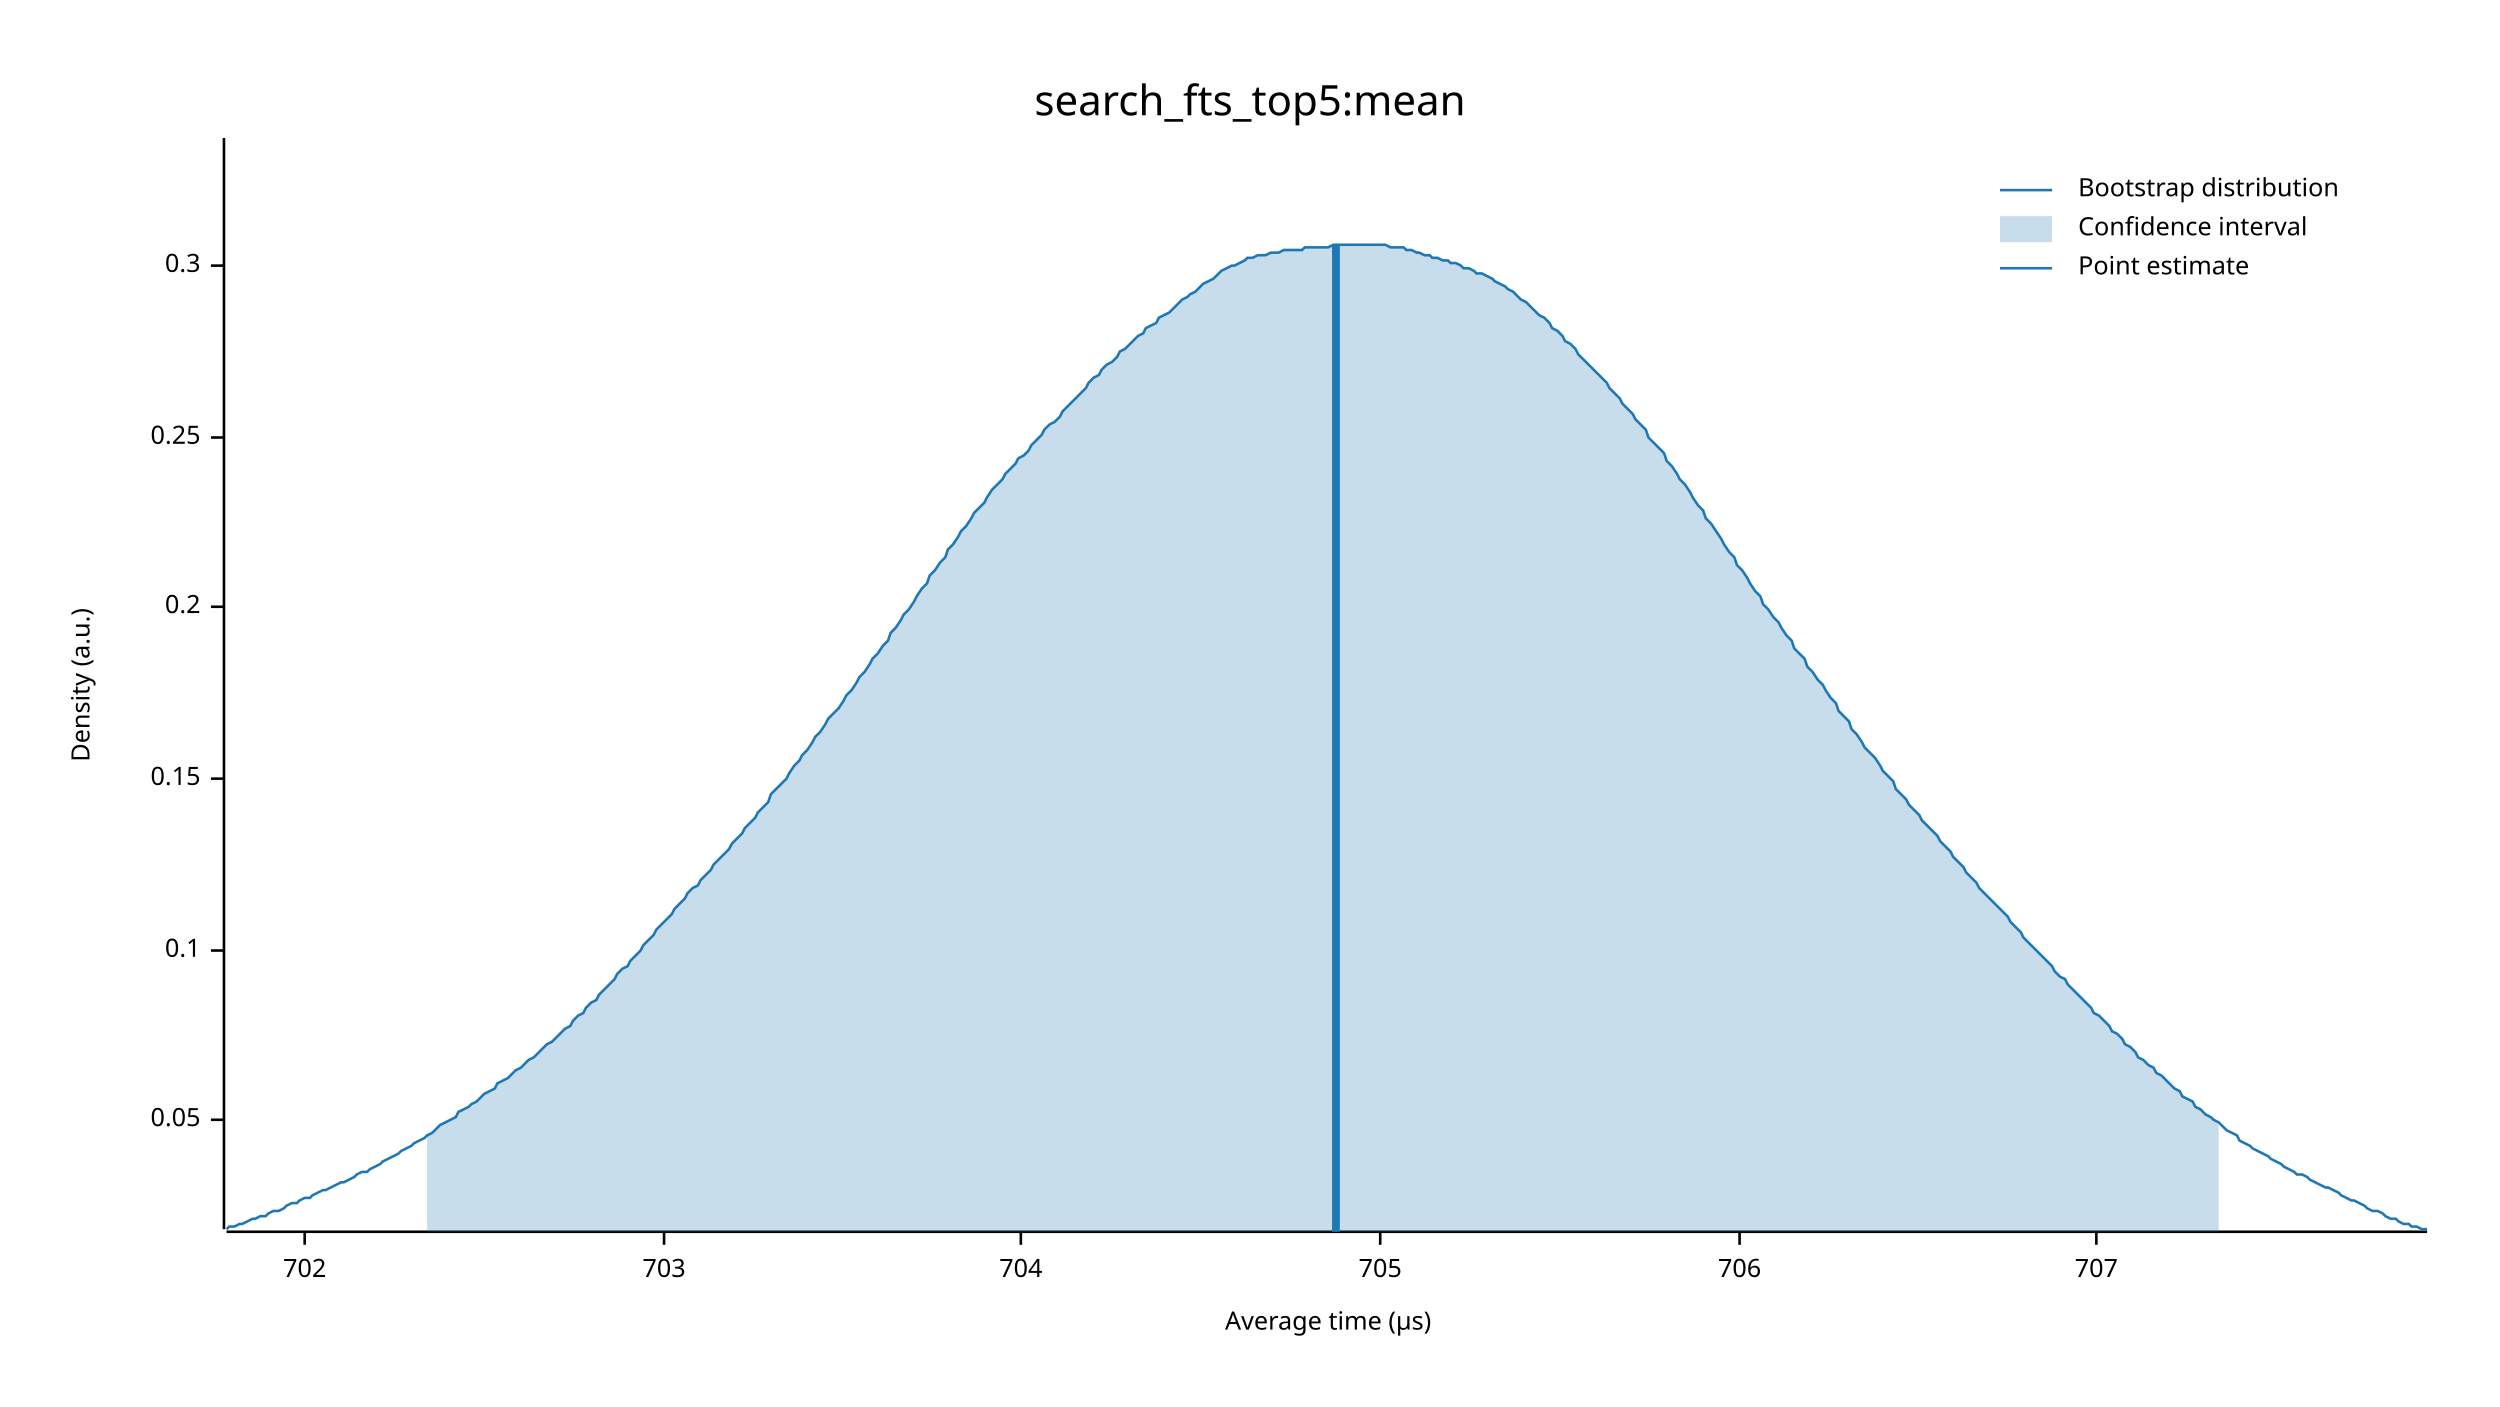
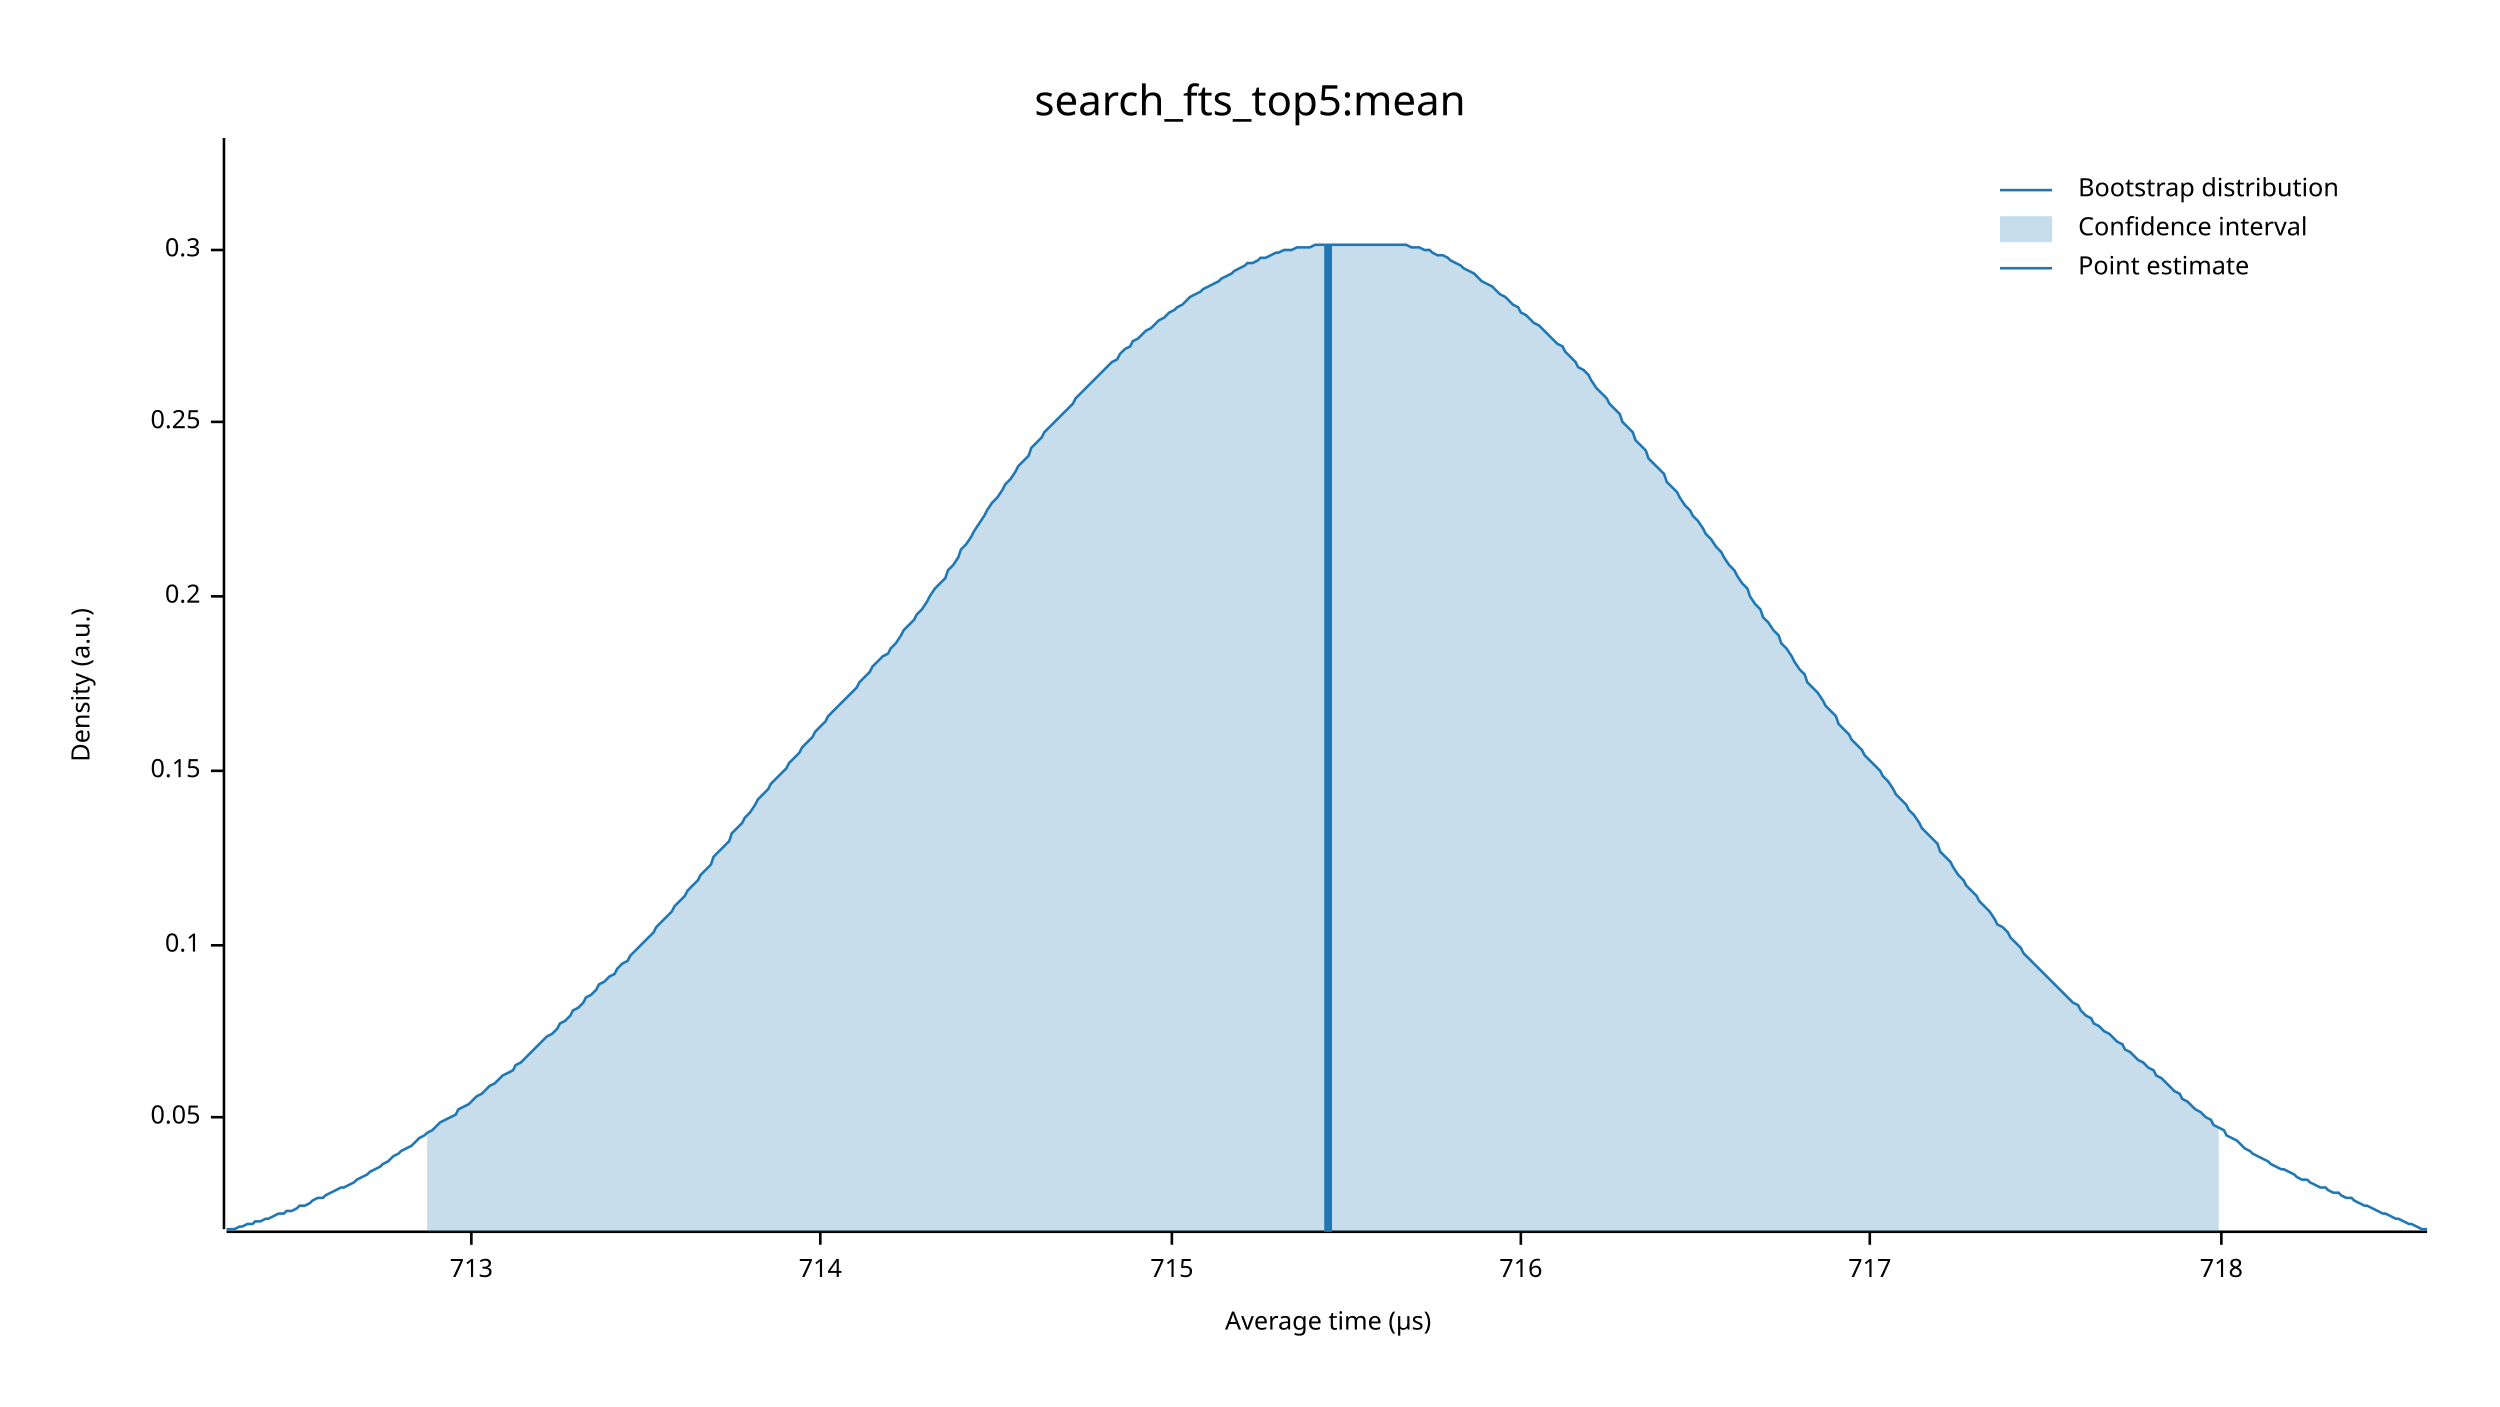
<svg xmlns="http://www.w3.org/2000/svg" width="960" height="540" viewBox="0 0 960 540">
  <text x="480" y="32" dy="0.76em" text-anchor="middle" font-family="sans-serif" font-size="16.129" opacity="1" fill="#000000">
search_fts_top5:mean
</text>
  <text x="27" y="263" dy="0.76em" text-anchor="middle" font-family="sans-serif" font-size="9.677" opacity="1" fill="#000000" transform="rotate(270, 27, 263)">
Density (a.u.)
</text>
  <text x="510" y="513" dy="-0.5ex" text-anchor="middle" font-family="sans-serif" font-size="9.677" opacity="1" fill="#000000">
Average time (µs)
</text>
  <polyline fill="none" opacity="1" stroke="#000000" stroke-width="1" points="86,53 86,472 " />
-   <text x="77" y="430" dy="0.5ex" text-anchor="end" font-family="sans-serif" font-size="9.677" opacity="1" fill="#000000">
+   <text x="77" y="429" dy="0.5ex" text-anchor="end" font-family="sans-serif" font-size="9.677" opacity="1" fill="#000000">
0.05
</text>
-   <polyline fill="none" opacity="1" stroke="#000000" stroke-width="1" points="81,430 86,430 " />
-   <text x="77" y="365" dy="0.5ex" text-anchor="end" font-family="sans-serif" font-size="9.677" opacity="1" fill="#000000">
+   <polyline fill="none" opacity="1" stroke="#000000" stroke-width="1" points="81,429 86,429 " />
+   <text x="77" y="363" dy="0.5ex" text-anchor="end" font-family="sans-serif" font-size="9.677" opacity="1" fill="#000000">
0.1
</text>
-   <polyline fill="none" opacity="1" stroke="#000000" stroke-width="1" points="81,365 86,365 " />
-   <text x="77" y="299" dy="0.5ex" text-anchor="end" font-family="sans-serif" font-size="9.677" opacity="1" fill="#000000">
+   <polyline fill="none" opacity="1" stroke="#000000" stroke-width="1" points="81,363 86,363 " />
+   <text x="77" y="296" dy="0.5ex" text-anchor="end" font-family="sans-serif" font-size="9.677" opacity="1" fill="#000000">
0.15
</text>
-   <polyline fill="none" opacity="1" stroke="#000000" stroke-width="1" points="81,299 86,299 " />
-   <text x="77" y="233" dy="0.5ex" text-anchor="end" font-family="sans-serif" font-size="9.677" opacity="1" fill="#000000">
+   <polyline fill="none" opacity="1" stroke="#000000" stroke-width="1" points="81,296 86,296 " />
+   <text x="77" y="229" dy="0.5ex" text-anchor="end" font-family="sans-serif" font-size="9.677" opacity="1" fill="#000000">
0.2
</text>
-   <polyline fill="none" opacity="1" stroke="#000000" stroke-width="1" points="81,233 86,233 " />
-   <text x="77" y="168" dy="0.5ex" text-anchor="end" font-family="sans-serif" font-size="9.677" opacity="1" fill="#000000">
+   <polyline fill="none" opacity="1" stroke="#000000" stroke-width="1" points="81,229 86,229 " />
+   <text x="77" y="162" dy="0.5ex" text-anchor="end" font-family="sans-serif" font-size="9.677" opacity="1" fill="#000000">
0.25
</text>
-   <polyline fill="none" opacity="1" stroke="#000000" stroke-width="1" points="81,168 86,168 " />
-   <text x="77" y="102" dy="0.5ex" text-anchor="end" font-family="sans-serif" font-size="9.677" opacity="1" fill="#000000">
+   <polyline fill="none" opacity="1" stroke="#000000" stroke-width="1" points="81,162 86,162 " />
+   <text x="77" y="96" dy="0.5ex" text-anchor="end" font-family="sans-serif" font-size="9.677" opacity="1" fill="#000000">
0.3
</text>
-   <polyline fill="none" opacity="1" stroke="#000000" stroke-width="1" points="81,102 86,102 " />
+   <polyline fill="none" opacity="1" stroke="#000000" stroke-width="1" points="81,96 86,96 " />
  <polyline fill="none" opacity="1" stroke="#000000" stroke-width="1" points="87,473 932,473 " />
-   <text x="117" y="483" dy="0.76em" text-anchor="middle" font-family="sans-serif" font-size="9.677" opacity="1" fill="#000000">
- 702
+   <text x="181" y="483" dy="0.76em" text-anchor="middle" font-family="sans-serif" font-size="9.677" opacity="1" fill="#000000">
+ 713
</text>
-   <polyline fill="none" opacity="1" stroke="#000000" stroke-width="1" points="117,473 117,478 " />
-   <text x="255" y="483" dy="0.76em" text-anchor="middle" font-family="sans-serif" font-size="9.677" opacity="1" fill="#000000">
- 703
+   <polyline fill="none" opacity="1" stroke="#000000" stroke-width="1" points="181,473 181,478 " />
+   <text x="315" y="483" dy="0.76em" text-anchor="middle" font-family="sans-serif" font-size="9.677" opacity="1" fill="#000000">
+ 714
</text>
-   <polyline fill="none" opacity="1" stroke="#000000" stroke-width="1" points="255,473 255,478 " />
-   <text x="392" y="483" dy="0.76em" text-anchor="middle" font-family="sans-serif" font-size="9.677" opacity="1" fill="#000000">
- 704
+   <polyline fill="none" opacity="1" stroke="#000000" stroke-width="1" points="315,473 315,478 " />
+   <text x="450" y="483" dy="0.76em" text-anchor="middle" font-family="sans-serif" font-size="9.677" opacity="1" fill="#000000">
+ 715
</text>
-   <polyline fill="none" opacity="1" stroke="#000000" stroke-width="1" points="392,473 392,478 " />
-   <text x="530" y="483" dy="0.76em" text-anchor="middle" font-family="sans-serif" font-size="9.677" opacity="1" fill="#000000">
- 705
+   <polyline fill="none" opacity="1" stroke="#000000" stroke-width="1" points="450,473 450,478 " />
+   <text x="584" y="483" dy="0.76em" text-anchor="middle" font-family="sans-serif" font-size="9.677" opacity="1" fill="#000000">
+ 716
</text>
-   <polyline fill="none" opacity="1" stroke="#000000" stroke-width="1" points="530,473 530,478 " />
-   <text x="668" y="483" dy="0.76em" text-anchor="middle" font-family="sans-serif" font-size="9.677" opacity="1" fill="#000000">
- 706
+   <polyline fill="none" opacity="1" stroke="#000000" stroke-width="1" points="584,473 584,478 " />
+   <text x="718" y="483" dy="0.76em" text-anchor="middle" font-family="sans-serif" font-size="9.677" opacity="1" fill="#000000">
+ 717
</text>
-   <polyline fill="none" opacity="1" stroke="#000000" stroke-width="1" points="668,473 668,478 " />
-   <text x="805" y="483" dy="0.76em" text-anchor="middle" font-family="sans-serif" font-size="9.677" opacity="1" fill="#000000">
- 707
+   <polyline fill="none" opacity="1" stroke="#000000" stroke-width="1" points="718,473 718,478 " />
+   <text x="853" y="483" dy="0.76em" text-anchor="middle" font-family="sans-serif" font-size="9.677" opacity="1" fill="#000000">
+ 718
</text>
-   <polyline fill="none" opacity="1" stroke="#000000" stroke-width="1" points="805,473 805,478 " />
-   <polyline fill="none" opacity="1" stroke="#1F78B4" stroke-width="1" points="87,472 88,471 90,471 92,470 93,470 95,469 97,468 98,468 100,467 102,467 103,466 105,465 107,465 109,464 110,463 112,462 114,462 115,461 117,460 119,460 120,459 122,458 124,457 125,457 127,456 129,455 131,454 132,454 134,453 136,452 137,451 139,450 141,450 142,449 144,448 146,447 147,446 149,445 151,444 153,443 154,442 156,441 158,440 159,439 161,438 163,437 164,436 166,435 168,433 169,432 171,431 173,430 175,429 176,427 178,426 180,425 181,424 183,423 185,421 186,420 188,419 190,418 191,416 193,415 195,414 197,412 198,411 200,410 202,408 203,407 205,406 207,404 208,403 210,401 212,400 214,398 215,397 217,395 219,394 220,392 222,390 224,389 225,387 227,385 229,384 230,382 232,380 234,378 236,376 237,374 239,372 241,371 242,369 244,367 246,365 247,363 249,361 251,359 252,357 254,355 256,353 258,351 259,349 261,347 263,345 264,343 266,341 268,340 269,338 271,336 273,334 274,332 276,330 278,328 280,326 281,324 283,322 285,320 286,318 288,316 290,314 291,312 293,310 295,308 296,305 298,303 300,301 302,299 303,297 305,294 307,292 308,290 310,288 312,285 313,283 315,281 317,278 318,276 320,274 322,272 324,269 325,267 327,265 329,262 330,260 332,258 334,255 335,253 337,251 339,248 341,246 342,243 344,241 346,238 347,236 349,234 351,231 352,229 354,226 356,224 357,221 359,219 361,216 363,214 364,211 366,209 368,206 369,204 371,202 373,199 374,197 376,195 378,193 379,191 381,188 383,186 385,184 386,182 388,180 390,178 391,176 393,175 395,173 396,171 398,169 400,167 401,165 403,163 405,162 407,160 408,158 410,156 412,154 413,153 415,151 417,149 418,147 420,145 422,144 423,142 425,140 427,139 429,137 430,135 432,134 434,132 435,131 437,129 439,128 440,126 442,125 444,124 445,122 447,121 449,120 451,118 452,117 454,115 456,114 457,113 459,112 461,110 462,109 464,108 466,107 468,105 469,104 471,103 473,102 474,102 476,101 478,100 479,99 481,99 483,98 484,98 486,98 488,97 490,97 491,97 493,96 495,96 496,96 498,96 500,96 501,95 503,95 505,95 506,95 508,95 510,95 512,94 513,94 515,94 517,94 518,94 520,94 522,94 523,94 525,94 527,94 528,94 530,94 532,94 534,95 535,95 537,95 539,95 540,96 542,96 544,97 545,97 547,98 549,98 550,99 552,99 554,100 556,100 557,101 559,101 561,102 562,103 564,103 566,104 567,105 569,105 571,106 573,107 574,108 576,109 578,110 579,111 581,112 583,114 584,115 586,116 588,118 589,119 591,121 593,122 595,124 596,126 598,127 600,129 601,131 603,132 605,134 606,136 608,138 610,140 611,141 613,143 615,145 617,147 618,149 620,151 622,153 623,155 625,157 627,159 628,161 630,163 632,165 633,168 635,170 637,172 639,174 640,177 642,179 644,182 645,184 647,186 649,189 650,191 652,194 654,196 655,199 657,201 659,204 661,207 662,209 664,212 666,214 667,217 669,219 671,222 672,224 674,227 676,229 677,232 679,234 681,237 683,239 684,241 686,244 688,246 689,249 691,251 693,253 694,256 696,258 698,261 700,263 701,265 703,268 705,270 706,273 708,275 710,277 711,280 713,282 715,285 716,287 718,289 720,291 722,294 723,296 725,298 727,300 728,303 730,305 732,307 733,309 735,311 737,313 738,315 740,317 742,319 744,321 745,323 747,325 749,327 750,329 752,331 754,333 755,335 757,337 759,339 760,341 762,343 764,345 766,347 767,348 769,350 771,352 772,354 774,356 776,358 777,360 779,362 781,364 782,365 784,367 786,369 788,371 789,373 791,375 793,376 794,378 796,380 798,382 799,383 801,385 803,387 804,389 806,390 808,392 810,394 811,396 813,397 815,399 816,401 818,402 820,404 821,406 823,407 825,409 827,410 828,412 830,413 832,415 833,416 835,418 837,419 838,421 840,422 842,423 843,425 845,426 847,428 849,429 850,430 852,431 854,433 855,434 857,435 859,436 860,438 862,439 864,440 865,441 867,442 869,443 871,444 872,445 874,446 876,447 877,448 879,449 881,450 882,451 884,451 886,452 887,453 889,454 891,455 893,456 894,456 896,457 898,458 899,459 901,460 903,461 904,461 906,462 908,463 909,464 911,465 913,465 915,466 916,467 918,468 920,468 921,469 923,470 925,470 926,471 928,471 930,472 932,472 " />
-   <polygon opacity="0.25" fill="#1F78B4" points="164,436 166,435 168,433 169,432 171,431 173,430 175,429 176,427 178,426 180,425 181,424 183,423 185,421 186,420 188,419 190,418 191,416 193,415 195,414 197,412 198,411 200,410 202,408 203,407 205,406 207,404 208,403 210,401 212,400 214,398 215,397 217,395 219,394 220,392 222,390 224,389 225,387 227,385 229,384 230,382 232,380 234,378 236,376 237,374 239,372 241,371 242,369 244,367 246,365 247,363 249,361 251,359 252,357 254,355 256,353 258,351 259,349 261,347 263,345 264,343 266,341 268,340 269,338 271,336 273,334 274,332 276,330 278,328 280,326 281,324 283,322 285,320 286,318 288,316 290,314 291,312 293,310 295,308 296,305 298,303 300,301 302,299 303,297 305,294 307,292 308,290 310,288 312,285 313,283 315,281 317,278 318,276 320,274 322,272 324,269 325,267 327,265 329,262 330,260 332,258 334,255 335,253 337,251 339,248 341,246 342,243 344,241 346,238 347,236 349,234 351,231 352,229 354,226 356,224 357,221 359,219 361,216 363,214 364,211 366,209 368,206 369,204 371,202 373,199 374,197 376,195 378,193 379,191 381,188 383,186 385,184 386,182 388,180 390,178 391,176 393,175 395,173 396,171 398,169 400,167 401,165 403,163 405,162 407,160 408,158 410,156 412,154 413,153 415,151 417,149 418,147 420,145 422,144 423,142 425,140 427,139 429,137 430,135 432,134 434,132 435,131 437,129 439,128 440,126 442,125 444,124 445,122 447,121 449,120 451,118 452,117 454,115 456,114 457,113 459,112 461,110 462,109 464,108 466,107 468,105 469,104 471,103 473,102 474,102 476,101 478,100 479,99 481,99 483,98 484,98 486,98 488,97 490,97 491,97 493,96 495,96 496,96 498,96 500,96 501,95 503,95 505,95 506,95 508,95 510,95 512,94 513,94 515,94 517,94 518,94 520,94 522,94 523,94 525,94 527,94 528,94 530,94 532,94 534,95 535,95 537,95 539,95 540,96 542,96 544,97 545,97 547,98 549,98 550,99 552,99 554,100 556,100 557,101 559,101 561,102 562,103 564,103 566,104 567,105 569,105 571,106 573,107 574,108 576,109 578,110 579,111 581,112 583,114 584,115 586,116 588,118 589,119 591,121 593,122 595,124 596,126 598,127 600,129 601,131 603,132 605,134 606,136 608,138 610,140 611,141 613,143 615,145 617,147 618,149 620,151 622,153 623,155 625,157 627,159 628,161 630,163 632,165 633,168 635,170 637,172 639,174 640,177 642,179 644,182 645,184 647,186 649,189 650,191 652,194 654,196 655,199 657,201 659,204 661,207 662,209 664,212 666,214 667,217 669,219 671,222 672,224 674,227 676,229 677,232 679,234 681,237 683,239 684,241 686,244 688,246 689,249 691,251 693,253 694,256 696,258 698,261 700,263 701,265 703,268 705,270 706,273 708,275 710,277 711,280 713,282 715,285 716,287 718,289 720,291 722,294 723,296 725,298 727,300 728,303 730,305 732,307 733,309 735,311 737,313 738,315 740,317 742,319 744,321 745,323 747,325 749,327 750,329 752,331 754,333 755,335 757,337 759,339 760,341 762,343 764,345 766,347 767,348 769,350 771,352 772,354 774,356 776,358 777,360 779,362 781,364 782,365 784,367 786,369 788,371 789,373 791,375 793,376 794,378 796,380 798,382 799,383 801,385 803,387 804,389 806,390 808,392 810,394 811,396 813,397 815,399 816,401 818,402 820,404 821,406 823,407 825,409 827,410 828,412 830,413 832,415 833,416 835,418 837,419 838,421 840,422 842,423 843,425 845,426 847,428 849,429 850,430 852,431 852,473 164,473 " />
-   <polyline fill="none" opacity="1" stroke="#1F78B4" stroke-width="3" points="513,473 513,94 " />
+   <polyline fill="none" opacity="1" stroke="#000000" stroke-width="1" points="853,473 853,478 " />
+   <polyline fill="none" opacity="1" stroke="#1F78B4" stroke-width="1" points="87,472 88,472 90,472 92,471 93,471 95,470 97,470 98,469 100,469 102,468 103,468 105,467 107,466 109,466 110,465 112,465 114,464 115,463 117,463 119,462 120,461 122,460 124,460 125,459 127,458 129,457 131,456 132,456 134,455 136,454 137,453 139,452 141,451 142,450 144,449 146,448 147,447 149,446 151,444 153,443 154,442 156,441 158,440 159,439 161,437 163,436 164,435 166,434 168,432 169,431 171,430 173,429 175,428 176,426 178,425 180,424 181,423 183,421 185,420 186,419 188,417 190,416 191,415 193,413 195,412 197,411 198,409 200,408 202,406 203,405 205,403 207,401 208,400 210,398 212,397 214,395 215,393 217,392 219,390 220,388 222,387 224,385 225,383 227,382 229,380 230,378 232,377 234,375 236,374 237,372 239,370 241,369 242,367 244,365 246,363 247,362 249,360 251,358 252,356 254,354 256,352 258,350 259,348 261,346 263,344 264,342 266,340 268,338 269,336 271,334 273,332 274,329 276,327 278,325 280,323 281,320 283,318 285,316 286,314 288,312 290,309 291,307 293,305 295,303 296,301 298,299 300,297 302,295 303,293 305,291 307,289 308,287 310,285 312,283 313,281 315,279 317,277 318,275 320,273 322,271 324,269 325,268 327,266 329,264 330,262 332,260 334,258 335,256 337,254 339,252 341,251 342,249 344,247 346,244 347,242 349,240 351,238 352,236 354,234 356,231 357,229 359,226 361,224 363,222 364,219 366,217 368,214 369,211 371,209 373,206 374,204 376,201 378,198 379,196 381,193 383,191 385,188 386,186 388,184 390,181 391,179 393,177 395,175 396,172 398,170 400,168 401,166 403,164 405,162 407,160 408,159 410,157 412,155 413,153 415,151 417,149 418,148 420,146 422,144 423,143 425,141 427,139 429,138 430,136 432,134 434,133 435,131 437,130 439,128 440,127 442,126 444,124 445,123 447,122 449,120 451,119 452,118 454,117 456,115 457,114 459,113 461,112 462,111 464,110 466,109 468,108 469,107 471,106 473,105 474,104 476,103 478,102 479,101 481,101 483,100 484,99 486,99 488,98 490,97 491,97 493,96 495,96 496,96 498,95 500,95 501,95 503,95 505,94 506,94 508,94 510,94 512,94 513,94 515,94 517,94 518,94 520,94 522,94 523,94 525,94 527,94 528,94 530,94 532,94 534,94 535,94 537,94 539,94 540,94 542,95 544,95 545,95 547,96 549,96 550,97 552,98 554,98 556,99 557,100 559,101 561,102 562,103 564,104 566,105 567,106 569,108 571,109 573,110 574,111 576,113 578,114 579,115 581,117 583,118 584,120 586,121 588,123 589,124 591,125 593,127 595,129 596,130 598,132 600,133 601,135 603,137 605,139 606,141 608,142 610,144 611,146 613,149 615,151 617,153 618,155 620,157 622,159 623,162 625,164 627,166 628,169 630,171 632,173 633,176 635,178 637,180 639,182 640,185 642,187 644,189 645,191 647,194 649,196 650,198 652,200 654,203 655,205 657,207 659,210 661,212 662,214 664,217 666,219 667,221 669,224 671,226 672,229 674,232 676,234 677,237 679,239 681,242 683,244 684,247 686,249 688,252 689,254 691,257 693,259 694,262 696,264 698,266 700,269 701,271 703,273 705,275 706,278 708,280 710,282 711,284 713,286 715,288 716,290 718,292 720,294 722,296 723,298 725,300 727,303 728,305 730,307 732,309 733,311 735,313 737,316 738,318 740,320 742,322 744,324 745,327 747,329 749,331 750,333 752,336 754,338 755,340 757,342 759,344 760,346 762,348 764,350 766,353 767,355 769,356 771,358 772,360 774,362 776,364 777,366 779,368 781,370 782,371 784,373 786,375 788,377 789,378 791,380 793,382 794,383 796,385 798,386 799,388 801,390 803,391 804,393 806,394 808,396 810,397 811,398 813,400 815,401 816,403 818,404 820,406 821,407 823,408 825,410 827,411 828,413 830,414 832,416 833,417 835,419 837,420 838,422 840,423 842,425 843,426 845,427 847,429 849,430 850,432 852,433 854,434 855,436 857,437 859,438 860,439 862,441 864,442 865,443 867,444 869,445 871,446 872,447 874,448 876,449 877,449 879,450 881,451 882,452 884,453 886,453 887,454 889,455 891,456 893,456 894,457 896,458 898,458 899,459 901,460 903,460 904,461 906,462 908,463 909,463 911,464 913,465 915,466 916,466 918,467 920,468 921,468 923,469 925,470 926,470 928,471 930,472 932,472 " />
+   <polygon opacity="0.25" fill="#1F78B4" points="164,435 166,434 168,432 169,431 171,430 173,429 175,428 176,426 178,425 180,424 181,423 183,421 185,420 186,419 188,417 190,416 191,415 193,413 195,412 197,411 198,409 200,408 202,406 203,405 205,403 207,401 208,400 210,398 212,397 214,395 215,393 217,392 219,390 220,388 222,387 224,385 225,383 227,382 229,380 230,378 232,377 234,375 236,374 237,372 239,370 241,369 242,367 244,365 246,363 247,362 249,360 251,358 252,356 254,354 256,352 258,350 259,348 261,346 263,344 264,342 266,340 268,338 269,336 271,334 273,332 274,329 276,327 278,325 280,323 281,320 283,318 285,316 286,314 288,312 290,309 291,307 293,305 295,303 296,301 298,299 300,297 302,295 303,293 305,291 307,289 308,287 310,285 312,283 313,281 315,279 317,277 318,275 320,273 322,271 324,269 325,268 327,266 329,264 330,262 332,260 334,258 335,256 337,254 339,252 341,251 342,249 344,247 346,244 347,242 349,240 351,238 352,236 354,234 356,231 357,229 359,226 361,224 363,222 364,219 366,217 368,214 369,211 371,209 373,206 374,204 376,201 378,198 379,196 381,193 383,191 385,188 386,186 388,184 390,181 391,179 393,177 395,175 396,172 398,170 400,168 401,166 403,164 405,162 407,160 408,159 410,157 412,155 413,153 415,151 417,149 418,148 420,146 422,144 423,143 425,141 427,139 429,138 430,136 432,134 434,133 435,131 437,130 439,128 440,127 442,126 444,124 445,123 447,122 449,120 451,119 452,118 454,117 456,115 457,114 459,113 461,112 462,111 464,110 466,109 468,108 469,107 471,106 473,105 474,104 476,103 478,102 479,101 481,101 483,100 484,99 486,99 488,98 490,97 491,97 493,96 495,96 496,96 498,95 500,95 501,95 503,95 505,94 506,94 508,94 510,94 512,94 513,94 515,94 517,94 518,94 520,94 522,94 523,94 525,94 527,94 528,94 530,94 532,94 534,94 535,94 537,94 539,94 540,94 542,95 544,95 545,95 547,96 549,96 550,97 552,98 554,98 556,99 557,100 559,101 561,102 562,103 564,104 566,105 567,106 569,108 571,109 573,110 574,111 576,113 578,114 579,115 581,117 583,118 584,120 586,121 588,123 589,124 591,125 593,127 595,129 596,130 598,132 600,133 601,135 603,137 605,139 606,141 608,142 610,144 611,146 613,149 615,151 617,153 618,155 620,157 622,159 623,162 625,164 627,166 628,169 630,171 632,173 633,176 635,178 637,180 639,182 640,185 642,187 644,189 645,191 647,194 649,196 650,198 652,200 654,203 655,205 657,207 659,210 661,212 662,214 664,217 666,219 667,221 669,224 671,226 672,229 674,232 676,234 677,237 679,239 681,242 683,244 684,247 686,249 688,252 689,254 691,257 693,259 694,262 696,264 698,266 700,269 701,271 703,273 705,275 706,278 708,280 710,282 711,284 713,286 715,288 716,290 718,292 720,294 722,296 723,298 725,300 727,303 728,305 730,307 732,309 733,311 735,313 737,316 738,318 740,320 742,322 744,324 745,327 747,329 749,331 750,333 752,336 754,338 755,340 757,342 759,344 760,346 762,348 764,350 766,353 767,355 769,356 771,358 772,360 774,362 776,364 777,366 779,368 781,370 782,371 784,373 786,375 788,377 789,378 791,380 793,382 794,383 796,385 798,386 799,388 801,390 803,391 804,393 806,394 808,396 810,397 811,398 813,400 815,401 816,403 818,404 820,406 821,407 823,408 825,410 827,411 828,413 830,414 832,416 833,417 835,419 837,420 838,422 840,423 842,425 843,426 845,427 847,429 849,430 850,432 852,433 852,473 164,473 " />
+   <polyline fill="none" opacity="1" stroke="#1F78B4" stroke-width="3" points="510,473 510,94 " />
  <text x="798" y="68" dy="0.76em" text-anchor="start" font-family="sans-serif" font-size="9.677" opacity="1" fill="#000000">
Bootstrap distribution
</text>
  <text x="798" y="83" dy="0.76em" text-anchor="start" font-family="sans-serif" font-size="9.677" opacity="1" fill="#000000">
Confidence interval
</text>
  <text x="798" y="98" dy="0.76em" text-anchor="start" font-family="sans-serif" font-size="9.677" opacity="1" fill="#000000">
Point estimate
</text>
  <polyline fill="none" opacity="1" stroke="#1F78B4" stroke-width="1" points="768,73 788,73 " />
  <rect x="768" y="83" width="20" height="10" opacity="0.25" fill="#1F78B4" stroke="none" />
  <polyline fill="none" opacity="1" stroke="#1F78B4" stroke-width="1" points="768,103 788,103 " />
</svg>
